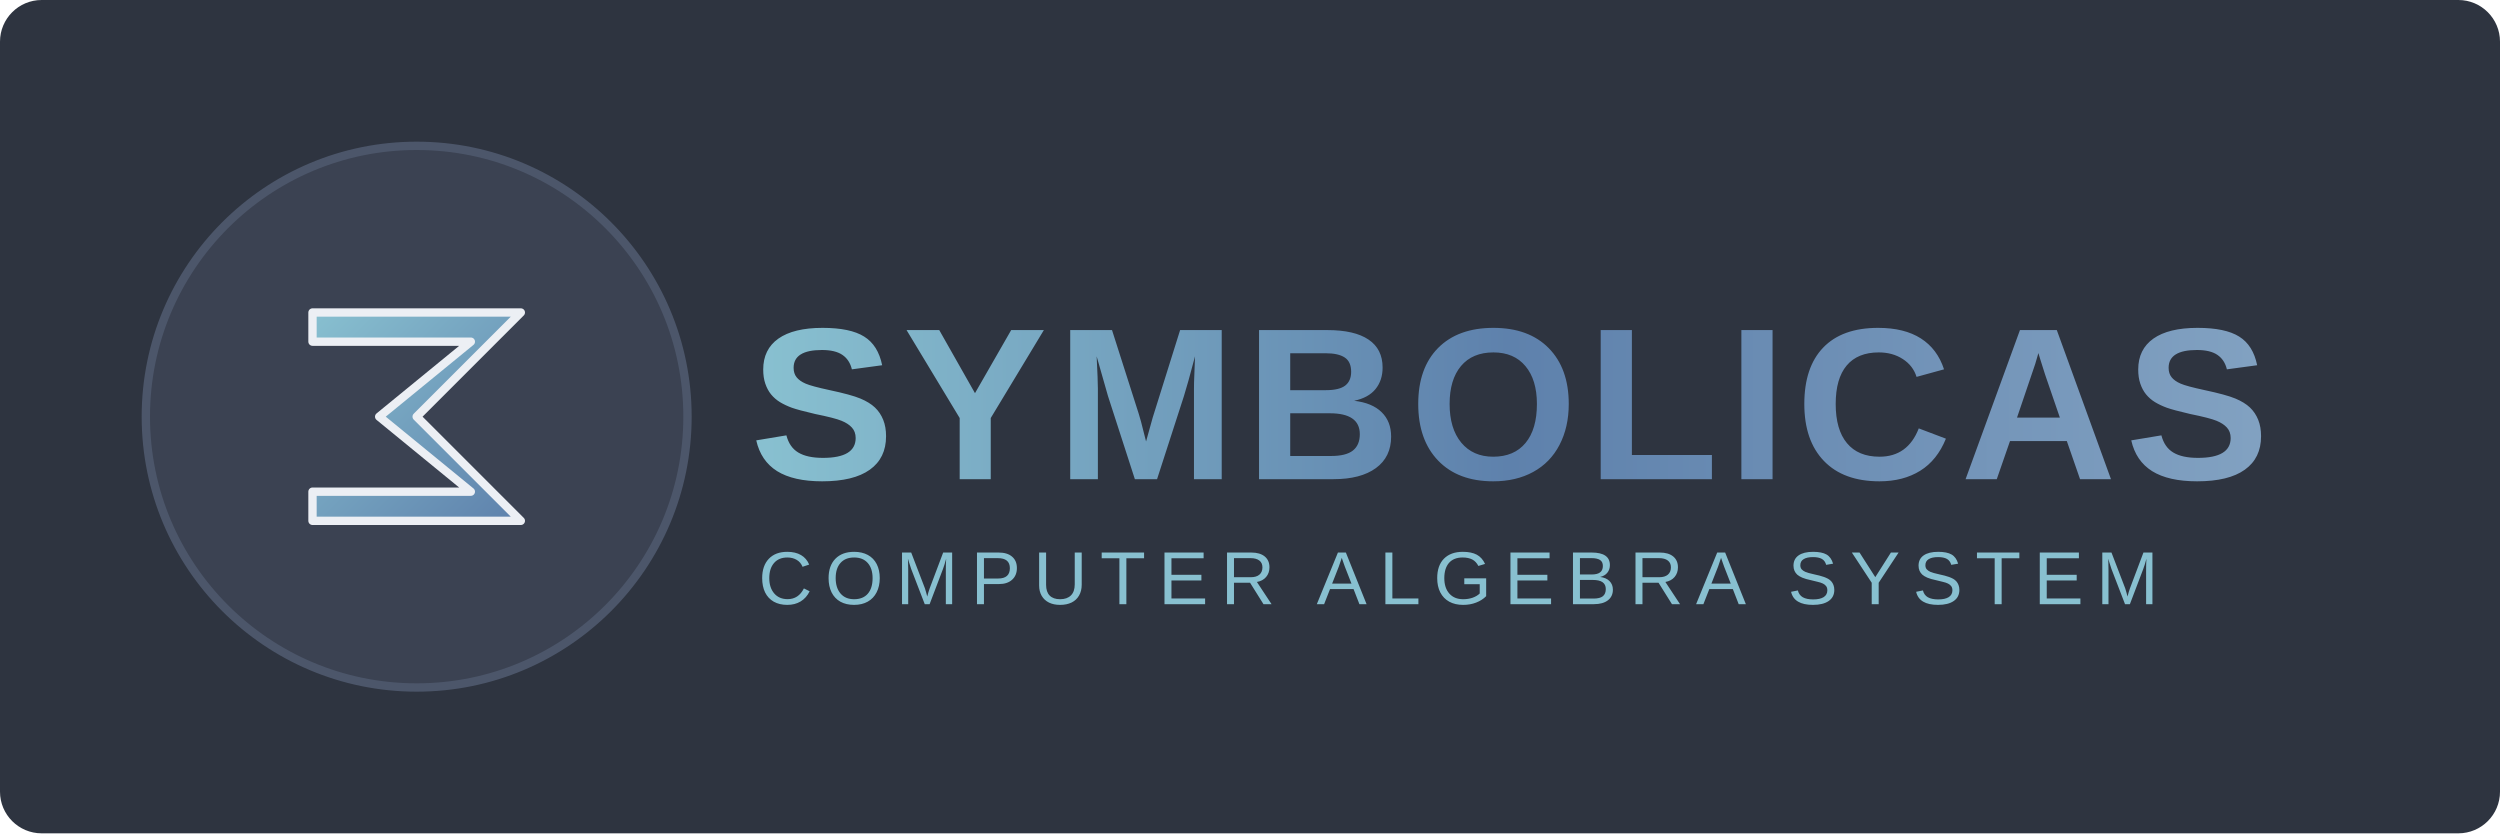
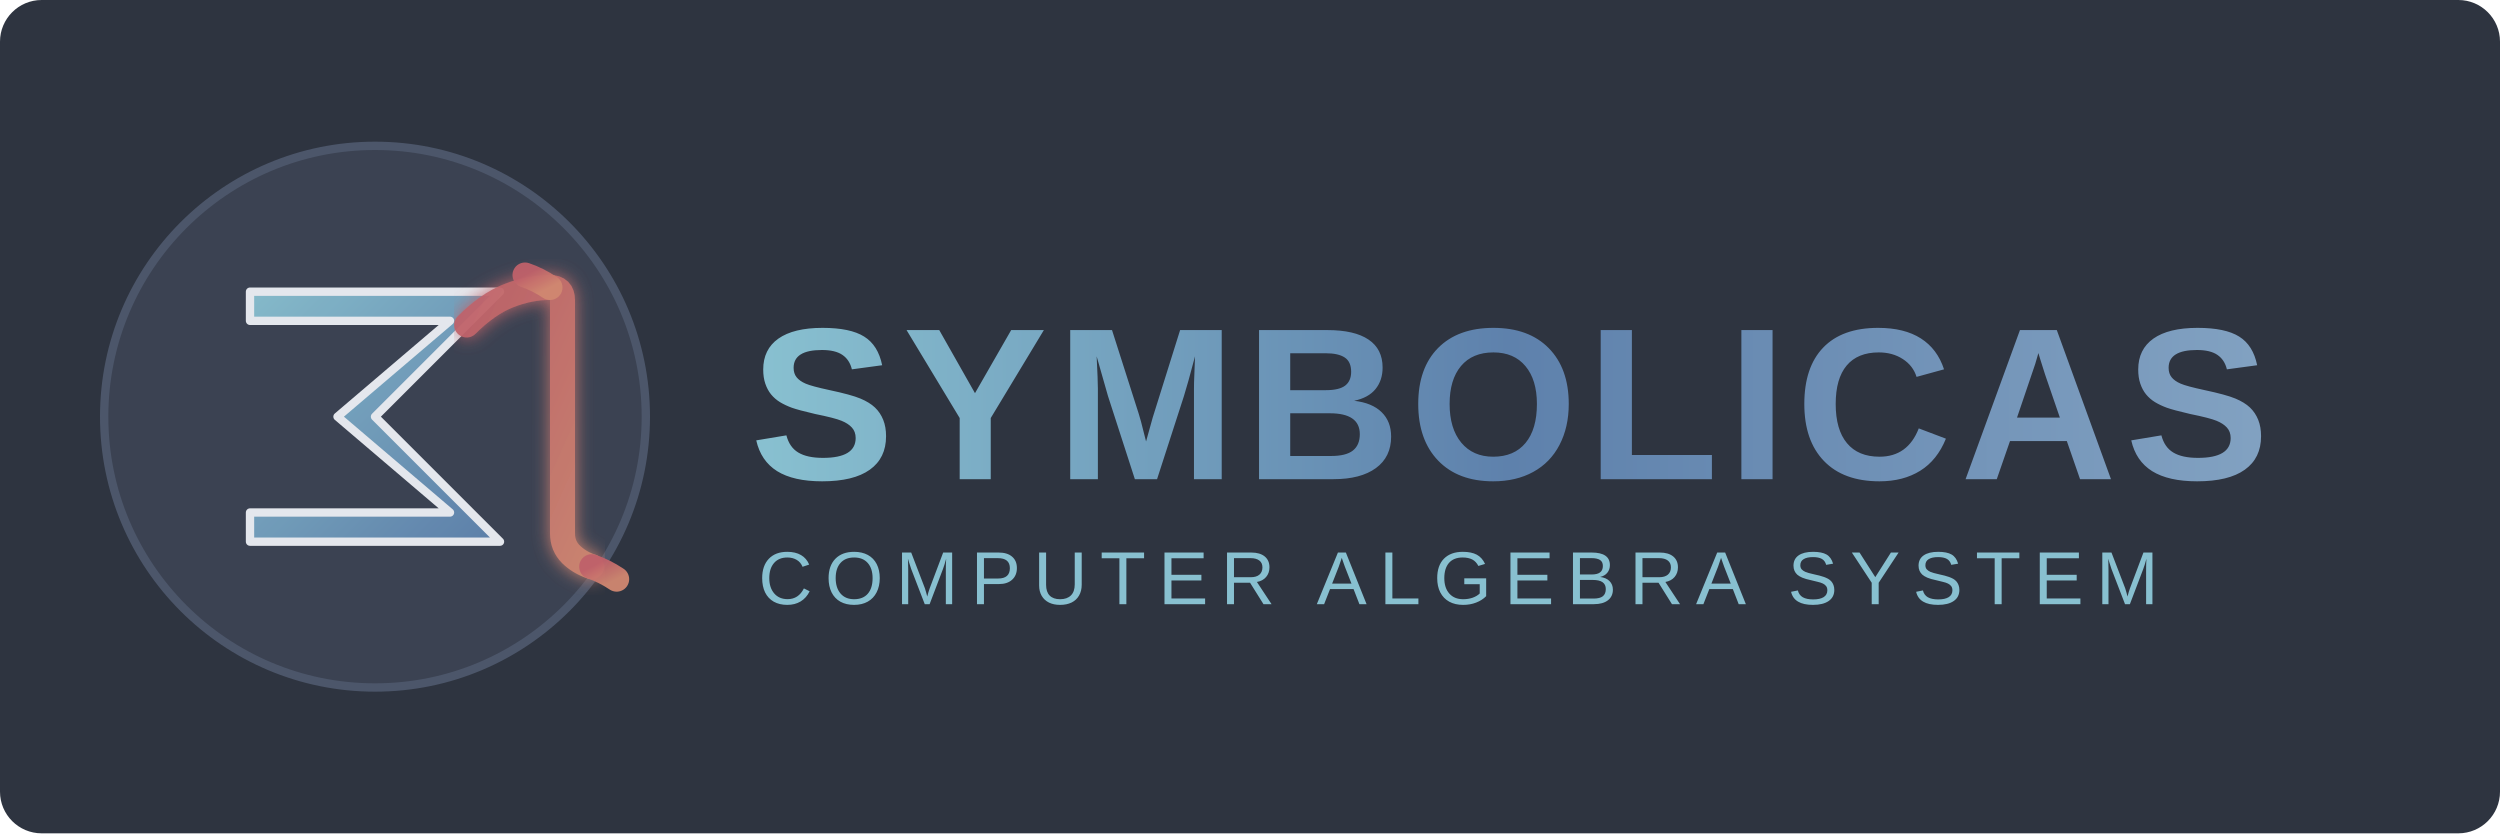
<svg xmlns="http://www.w3.org/2000/svg" width="600" height="200" viewBox="0 0 600 200">
  <defs>
-     <linearGradient id="symbolGradient2" x1="0%" y1="0%" x2="100%" y2="100%">
+     <linearGradient id="sigmaGradient2" x1="0%" y1="0%" x2="100%" y2="100%">
      <stop offset="0%" style="stop-color:#88C0D0;stop-opacity:1" />
      <stop offset="100%" style="stop-color:#5E81AC;stop-opacity:1" />
+     </linearGradient>
+     <linearGradient id="integralGradient2" x1="0%" y1="0%" x2="100%" y2="100%">
+       <stop offset="0%" style="stop-color:#BF616A;stop-opacity:1" />
+       <stop offset="100%" style="stop-color:#D08770;stop-opacity:1" />
    </linearGradient>
    <linearGradient id="textGradient" x1="0%" y1="0%" x2="100%" y2="0%">
      <stop offset="0%" style="stop-color:#88C0D0;stop-opacity:1" />
      <stop offset="50%" style="stop-color:#5E81AC;stop-opacity:1" />
      <stop offset="100%" style="stop-color:#81A1C1;stop-opacity:1" />
    </linearGradient>
+     <filter id="glow2">
+       <feGaussianBlur stdDeviation="2" result="coloredBlur" />
+       <feMerge>
+         <feMergeNode in="coloredBlur" />
+         <feMergeNode in="SourceGraphic" />
+       </feMerge>
+     </filter>
  </defs>
  <rect width="600" height="200" fill="#2E3440" rx="10" />
-   <g transform="translate(30, 30)">
+   <g transform="translate(20, 30)">
    <circle cx="70" cy="70" r="65" fill="#3B4252" stroke="#4C566A" stroke-width="2" />
-     <path d="M 45 45 L 95 45 L 70 70 L 95 95 L 45 95 L 45 88 L 83 88 L 61 70 L 83 52 L 45 52 Z" fill="url(#symbolGradient2)" stroke="#ECEFF4" stroke-width="2" stroke-linejoin="round" />
+     <path d="M 40 40 L 100 40 L 70 70 L 100 100 L 40 100 L 40 93 L 88 93 L 61 70 L 88 47 L 40 47 Z" fill="url(#sigmaGradient2)" stroke="#ECEFF4" stroke-width="2" stroke-linejoin="round" opacity="0.95" />
+     <path d="M 92 48 Q 97 43 102 41 Q 107 39 112 39 Q 115 39 115 42              L 115 98 Q 115 101 117 103 Q 119 105 122 106" stroke="url(#integralGradient2)" stroke-width="6" fill="none" stroke-linecap="round" opacity="0.95" filter="url(#glow2)" />
+     <path d="M 112 39 Q 109 37 106 36" stroke="url(#integralGradient2)" stroke-width="6" fill="none" stroke-linecap="round" opacity="0.95" />
+     <path d="M 122 106 Q 125 107 128 109" stroke="url(#integralGradient2)" stroke-width="6" fill="none" stroke-linecap="round" opacity="0.95" />
  </g>
  <text x="180" y="115" font-family="Arial, Helvetica, sans-serif" font-size="52" font-weight="bold" fill="url(#textGradient)" letter-spacing="2">SYMBOLICAS</text>
  <text x="182" y="145" font-family="Arial, Helvetica, sans-serif" font-size="18" fill="#88C0D0" letter-spacing="3">COMPUTER ALGEBRA SYSTEM</text>
</svg>
